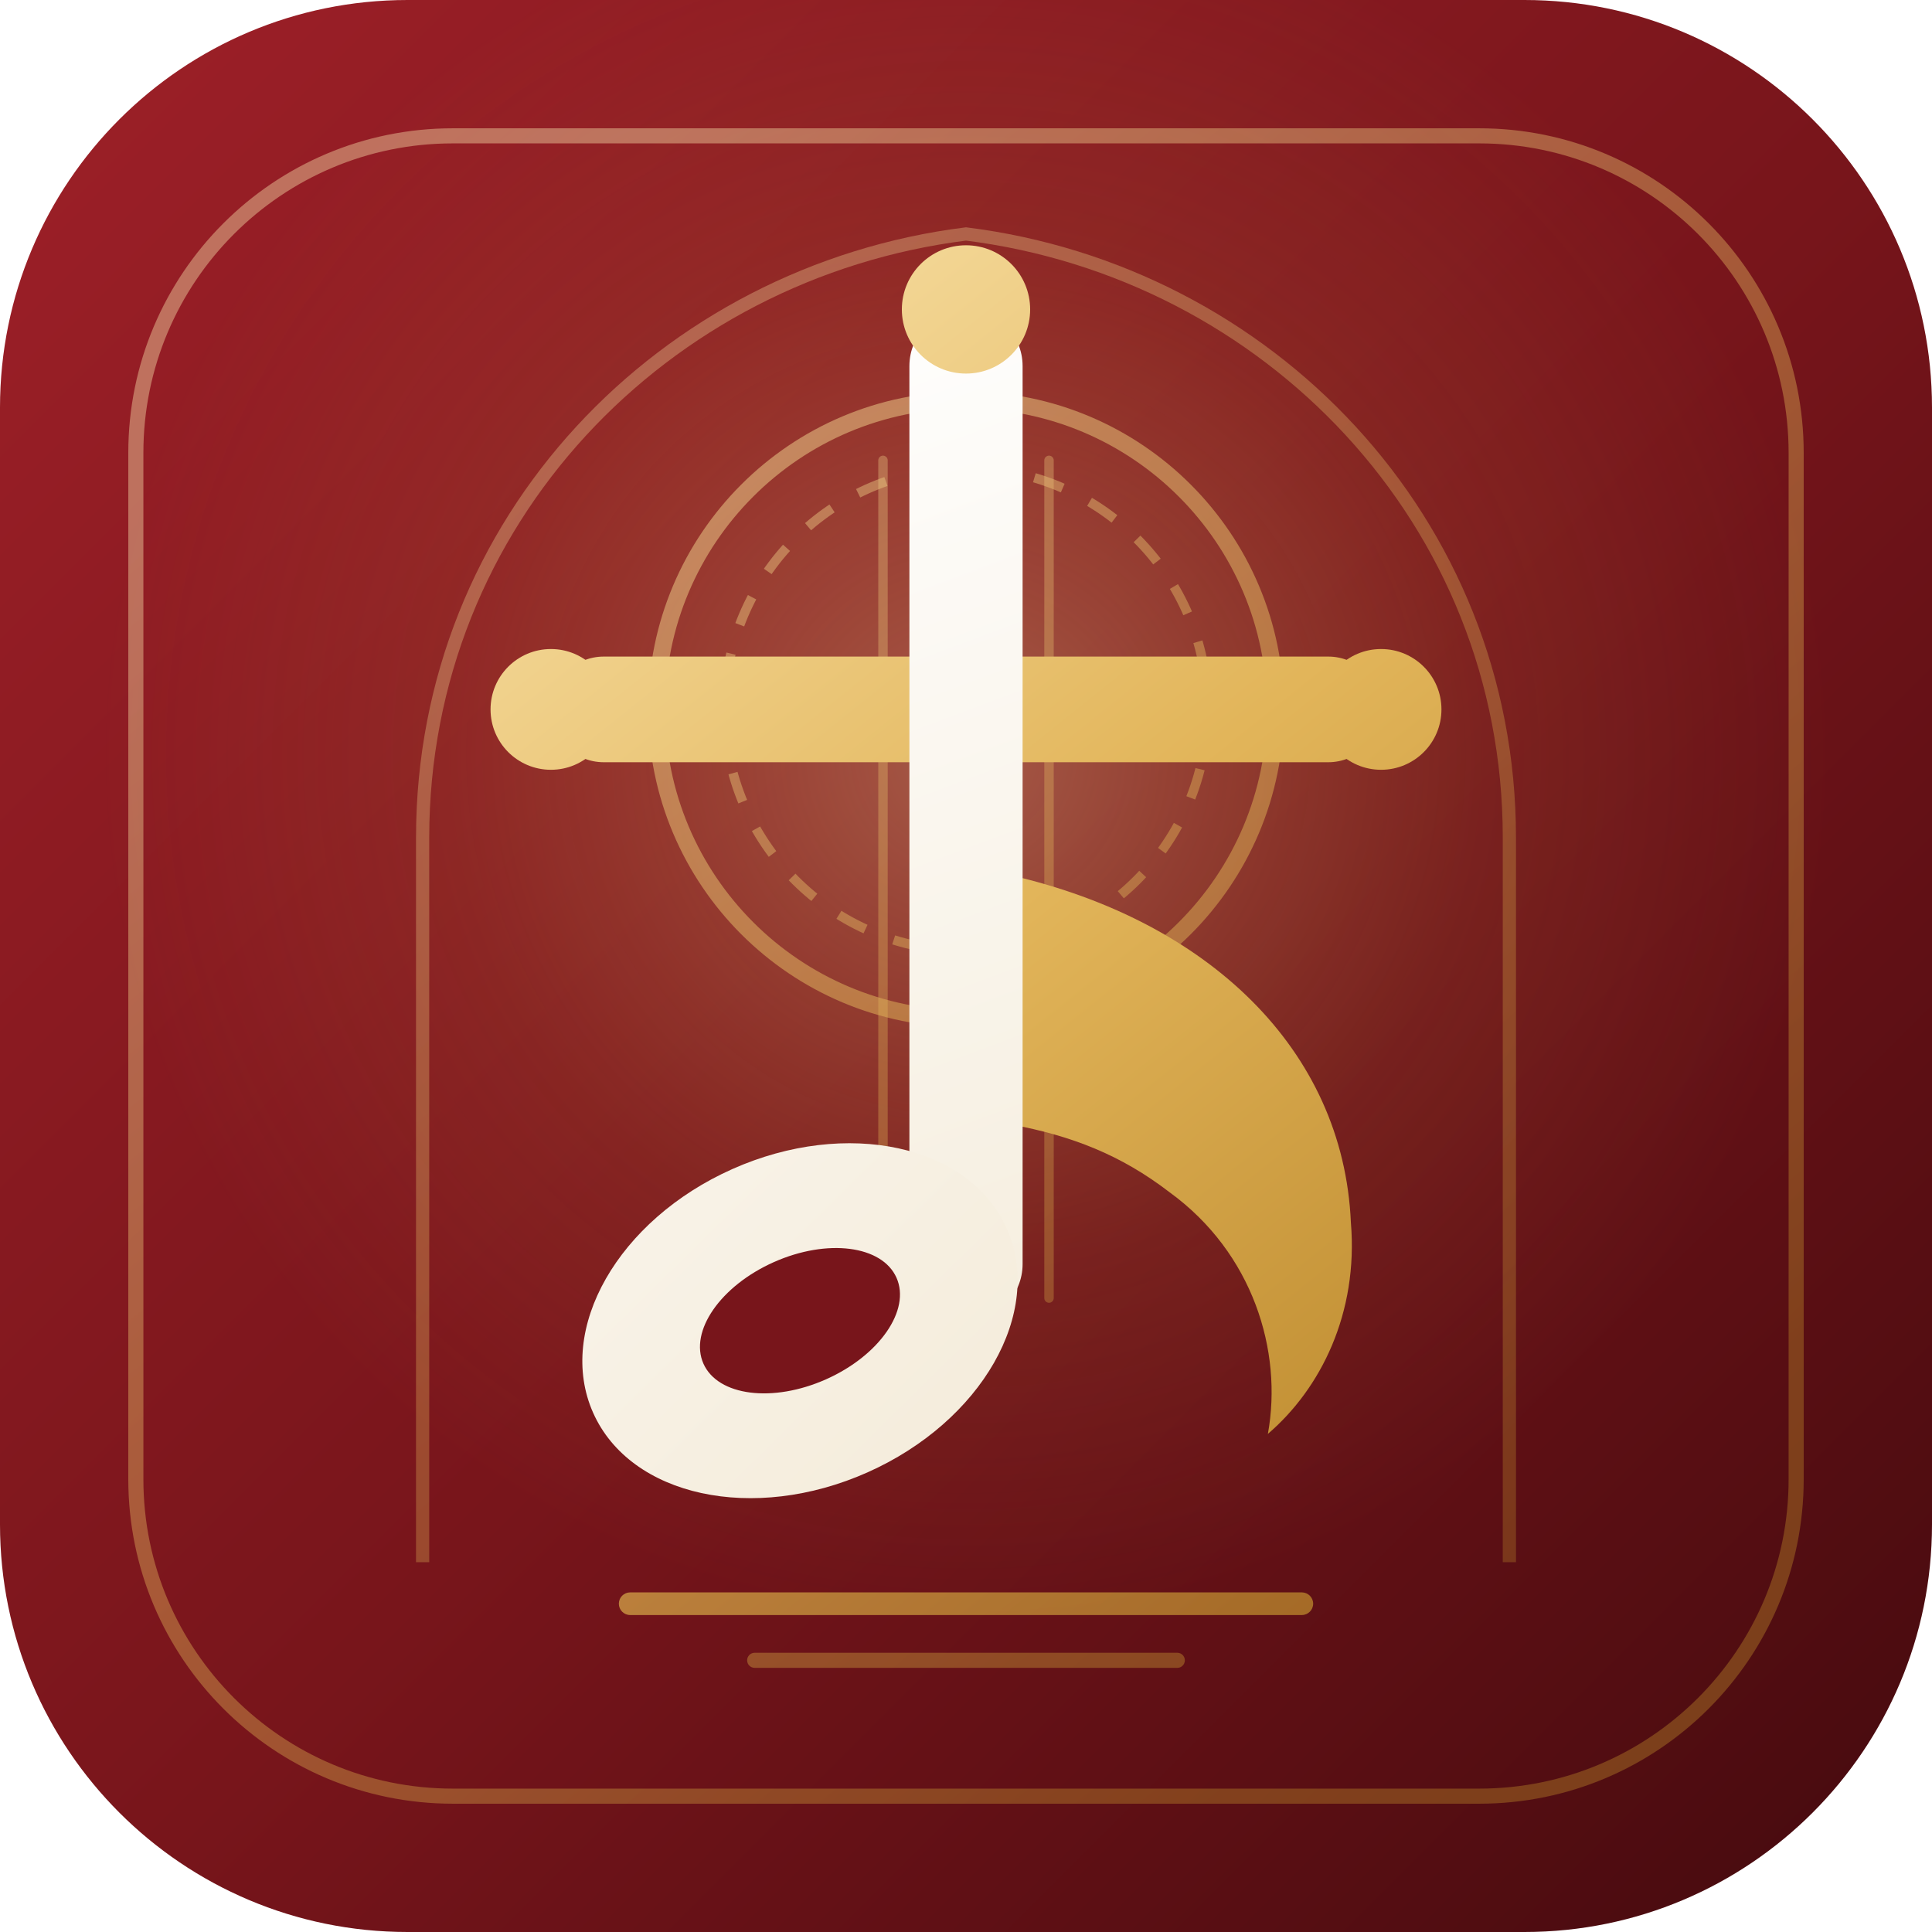
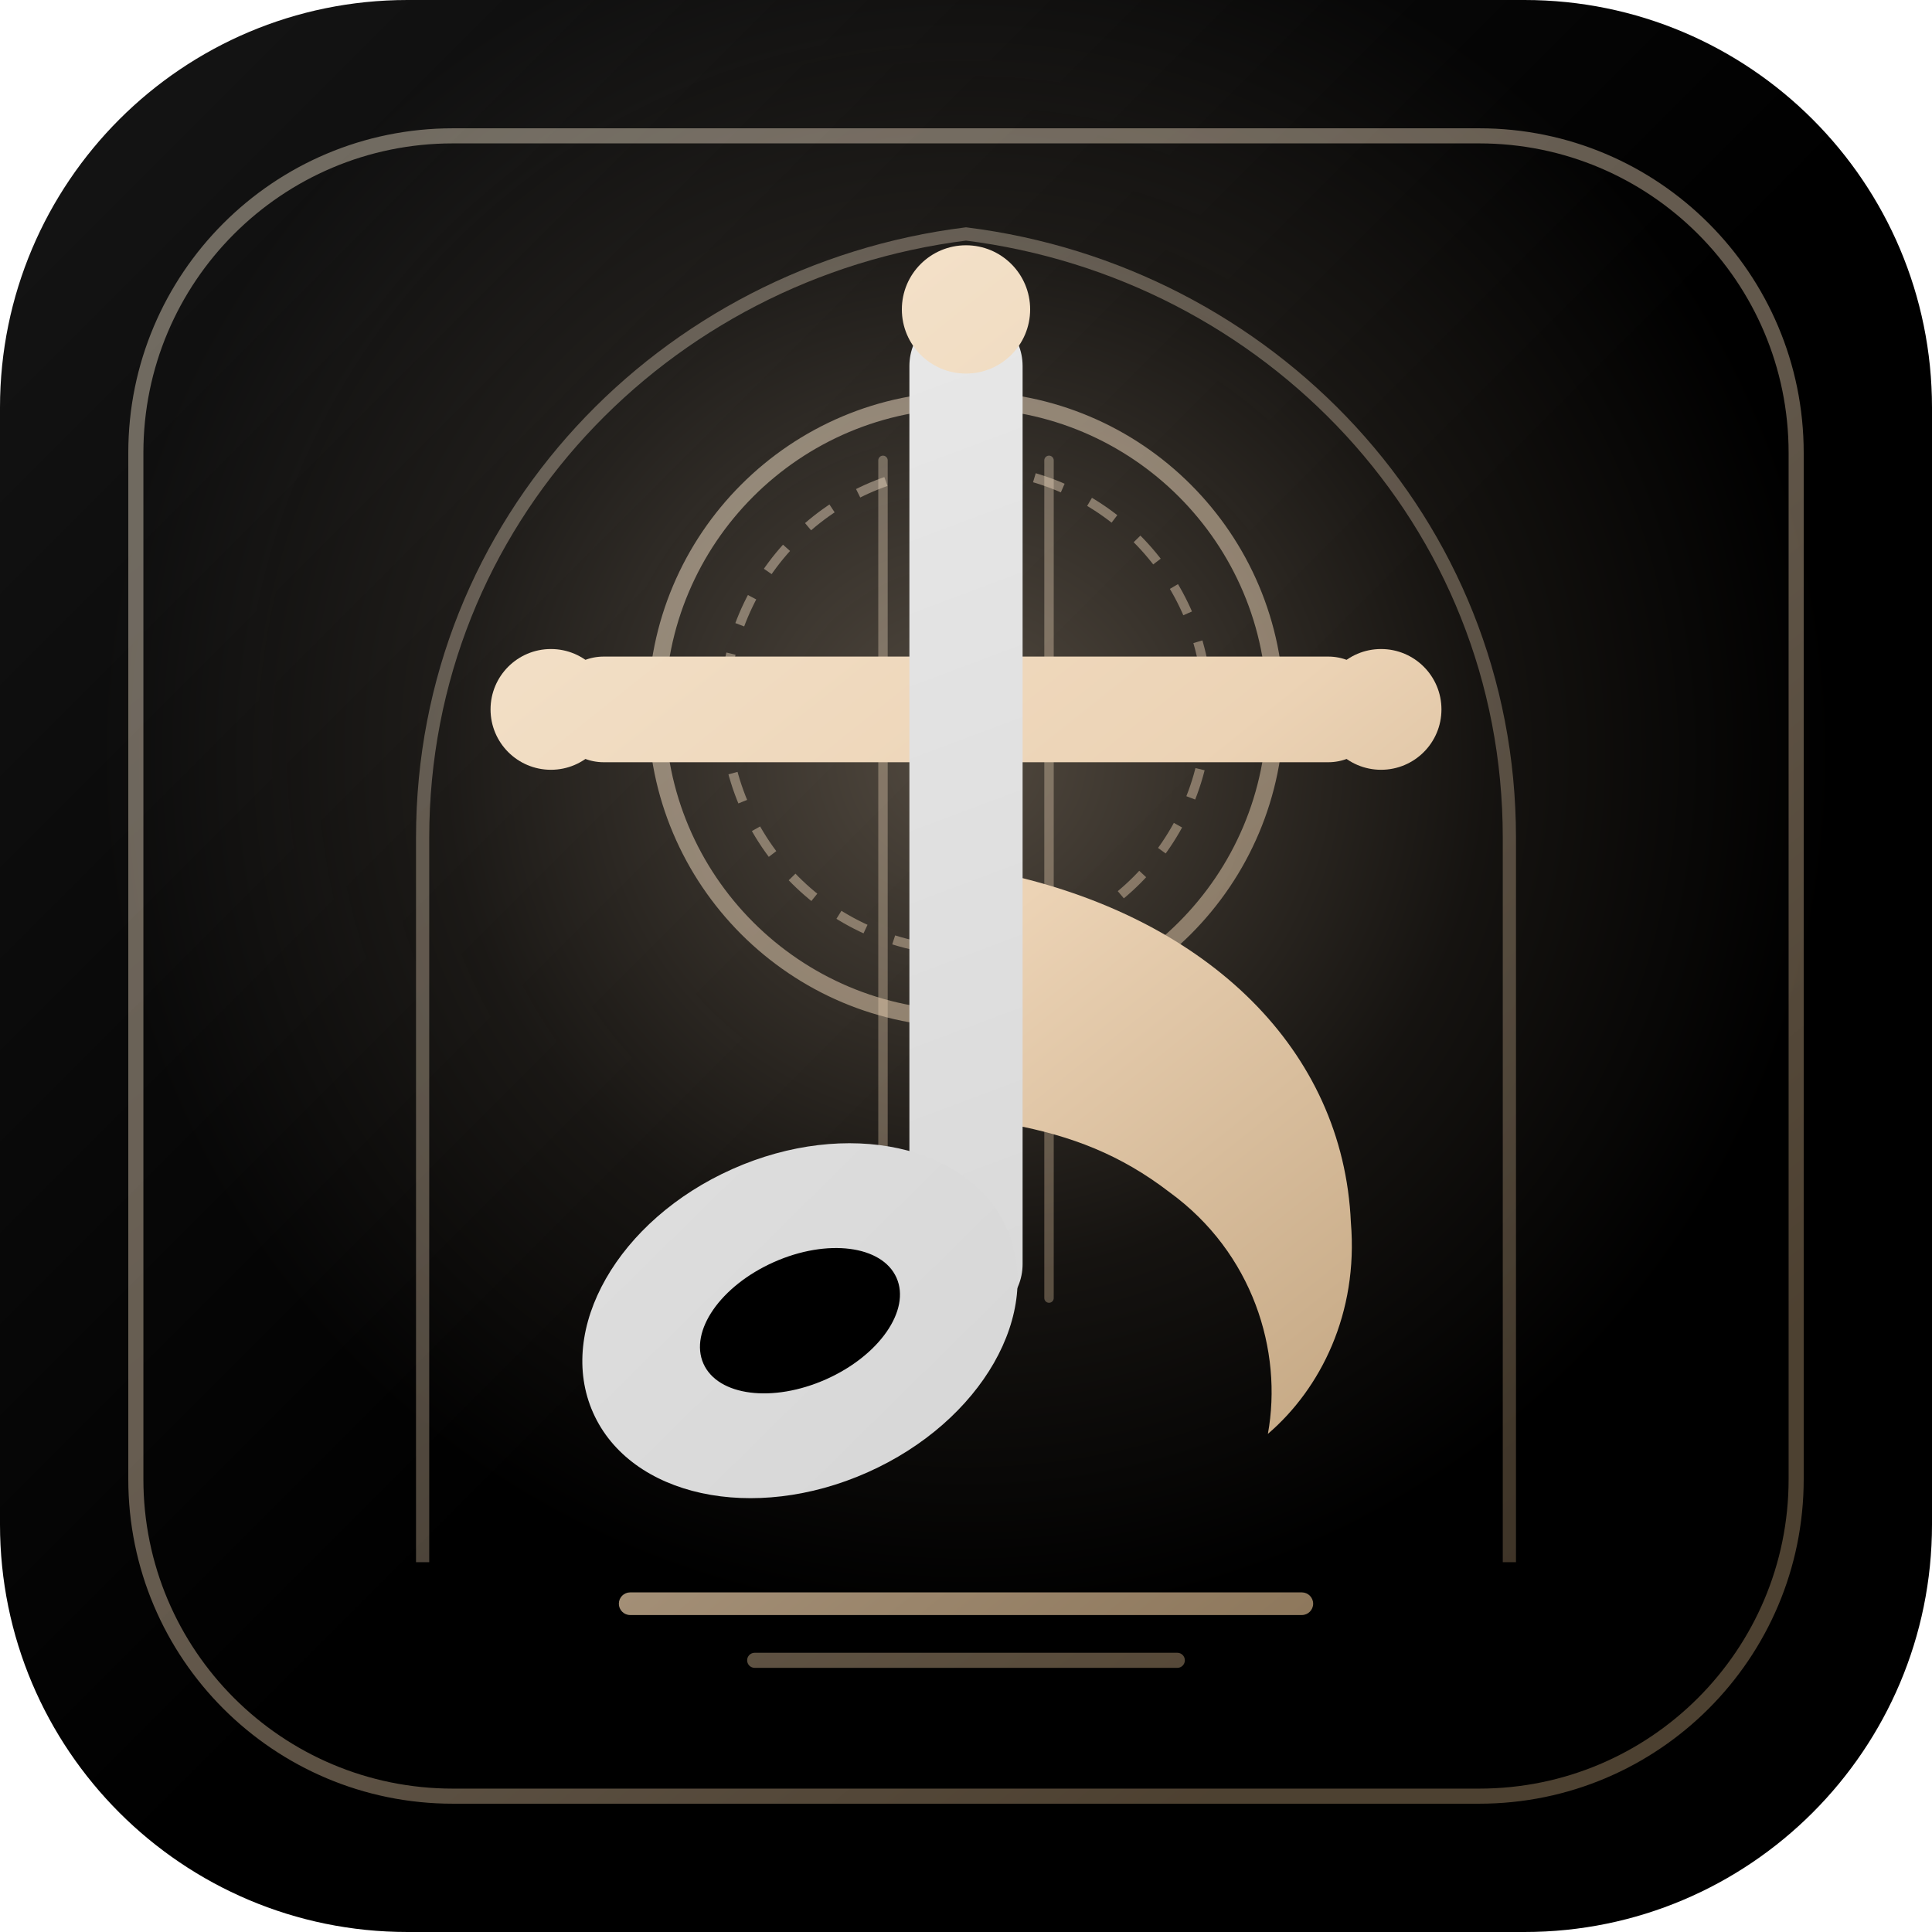
<svg xmlns="http://www.w3.org/2000/svg" viewBox="0 0 512 512" role="img" aria-label="Santa Cifra">
  <defs>
    <linearGradient id="bgGrad" gradientUnits="userSpaceOnUse" x1="0" y1="0" x2="512" y2="512">
-       <stop offset="0%" stop-color="#9e2028" />
-       <stop offset="52%" stop-color="#78151b" />
-       <stop offset="100%" stop-color="#440a0e" />
+       <stop offset="0%" stop-color="#161616" />
+       <stop offset="52%" stop-color="#000000" />
+       <stop offset="100%" stop-color="#000000" />
    </linearGradient>
    <radialGradient id="haloGrad" gradientUnits="userSpaceOnUse" cx="256" cy="200" r="230">
-       <stop offset="0%" stop-color="#f5dc9c" stop-opacity="0.34" />
-       <stop offset="60%" stop-color="#dfb257" stop-opacity="0.09" />
-       <stop offset="100%" stop-color="#dfb257" stop-opacity="0" />
+       <stop offset="0%" stop-color="#ECD3B5" stop-opacity="0.34" />
+       <stop offset="60%" stop-color="#ECD3B5" stop-opacity="0.09" />
+       <stop offset="100%" stop-color="#ECD3B5" stop-opacity="0" />
    </radialGradient>
    <linearGradient id="goldGrad" gradientUnits="userSpaceOnUse" x1="120" y1="80" x2="392" y2="420">
-       <stop offset="0%" stop-color="#fae4ad" />
-       <stop offset="50%" stop-color="#e2b55a" />
-       <stop offset="100%" stop-color="#b88428" />
+       <stop offset="0%" stop-color="#F6E6D0" />
+       <stop offset="50%" stop-color="#ECD3B5" />
+       <stop offset="100%" stop-color="#B89A74" />
    </linearGradient>
    <linearGradient id="ivoryGrad" gradientUnits="userSpaceOnUse" x1="180" y1="80" x2="300" y2="400">
-       <stop offset="0%" stop-color="#ffffff" />
-       <stop offset="100%" stop-color="#f4ebd9" />
+       <stop offset="0%" stop-color="#E9E9E9" />
+       <stop offset="100%" stop-color="#D6D6D6" />
    </linearGradient>
  </defs>
  <rect width="512" height="512" rx="108" fill="url(#bgGrad)" />
  <circle cx="256" cy="200" r="230" fill="url(#haloGrad)" />
  <rect x="36" y="36" width="440" height="440" rx="84" fill="none" stroke="url(#goldGrad)" stroke-width="4" stroke-opacity="0.42" />
  <path d="M112 414V222c0-84 64-150 144-160 80 10 144 76 144 160v192" fill="none" stroke="url(#goldGrad)" stroke-width="3.5" stroke-opacity="0.34" />
  <circle cx="256" cy="188" r="82" fill="none" stroke="url(#goldGrad)" stroke-width="4.5" stroke-opacity="0.52" />
  <circle cx="256" cy="188" r="64" fill="none" stroke="url(#goldGrad)" stroke-width="2.5" stroke-dasharray="8 8" stroke-opacity="0.45" />
  <g stroke="url(#goldGrad)" stroke-width="2.5" stroke-opacity="0.36" stroke-linecap="round">
    <line x1="234" y1="122" x2="234" y2="344" />
    <line x1="256" y1="110" x2="256" y2="344" />
    <line x1="278" y1="122" x2="278" y2="344" />
  </g>
  <rect x="146" y="174" width="220" height="28" rx="14" fill="url(#goldGrad)" />
  <circle cx="146" cy="188" r="16" fill="url(#goldGrad)" />
  <circle cx="366" cy="188" r="16" fill="url(#goldGrad)" />
  <path d="M268 232c52 12 88 46 90 92 2 24-8 44-22 56 4-22-4-48-26-64-13-10-26-15-42-18z" fill="url(#goldGrad)" />
  <rect x="241" y="82" width="30" height="268" rx="15" fill="url(#ivoryGrad)" />
  <circle cx="256" cy="82" r="17" fill="url(#goldGrad)" />
  <ellipse cx="212" cy="350" rx="60" ry="44" transform="rotate(-24 212 350)" fill="url(#ivoryGrad)" />
-   <ellipse cx="212" cy="350" rx="28" ry="17" transform="rotate(-24 212 350)" fill="#78151b" />
+   <ellipse cx="212" cy="350" rx="28" ry="17" transform="rotate(-24 212 350)" fill="#000000" />
  <rect x="164" y="422" width="184" height="6" rx="3" fill="url(#goldGrad)" fill-opacity="0.75" />
  <rect x="198" y="438" width="116" height="4" rx="2" fill="url(#goldGrad)" fill-opacity="0.45" />
</svg>
